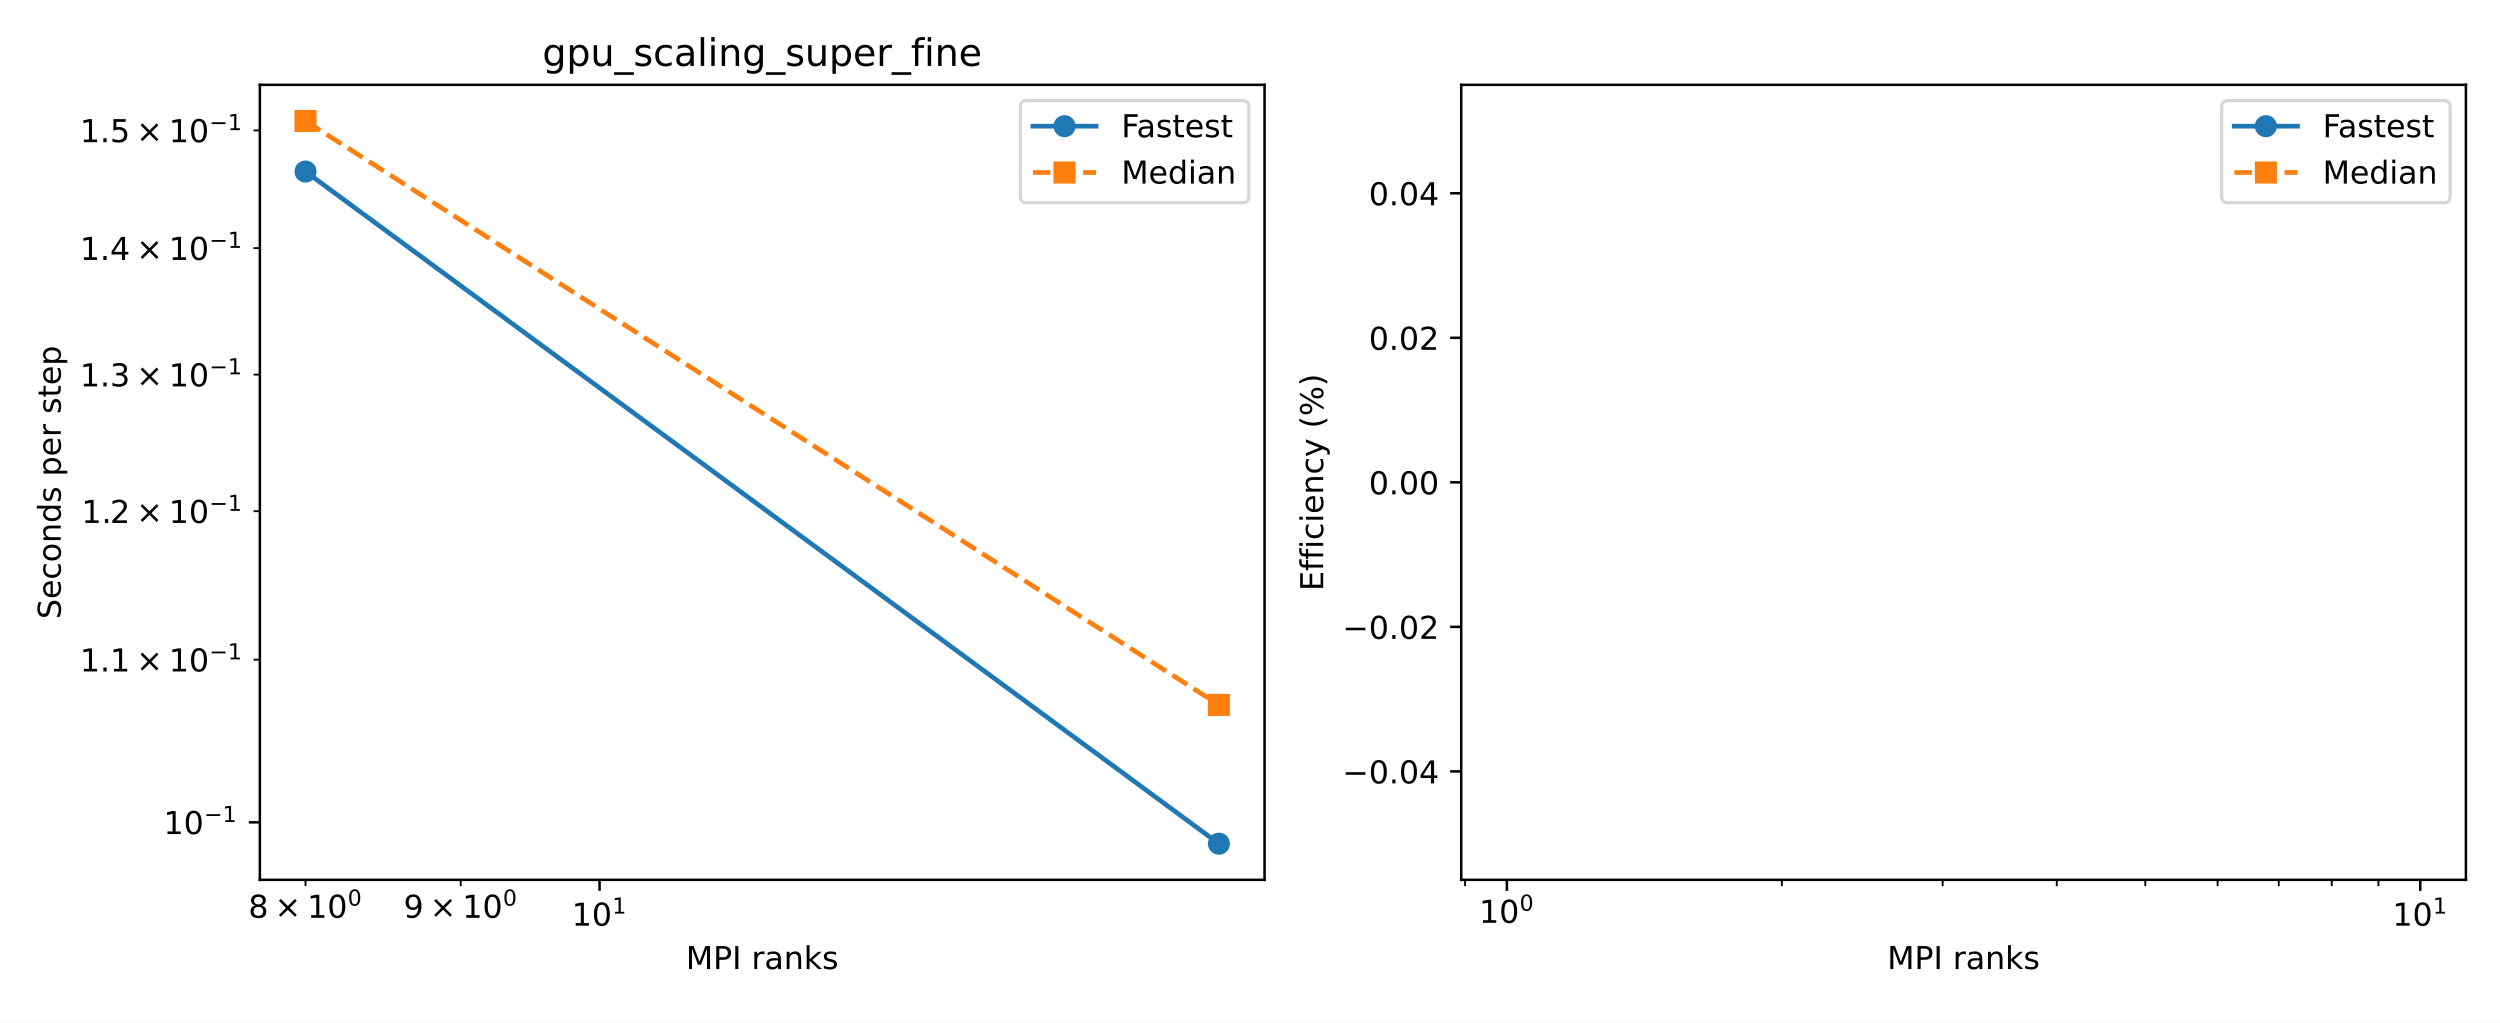
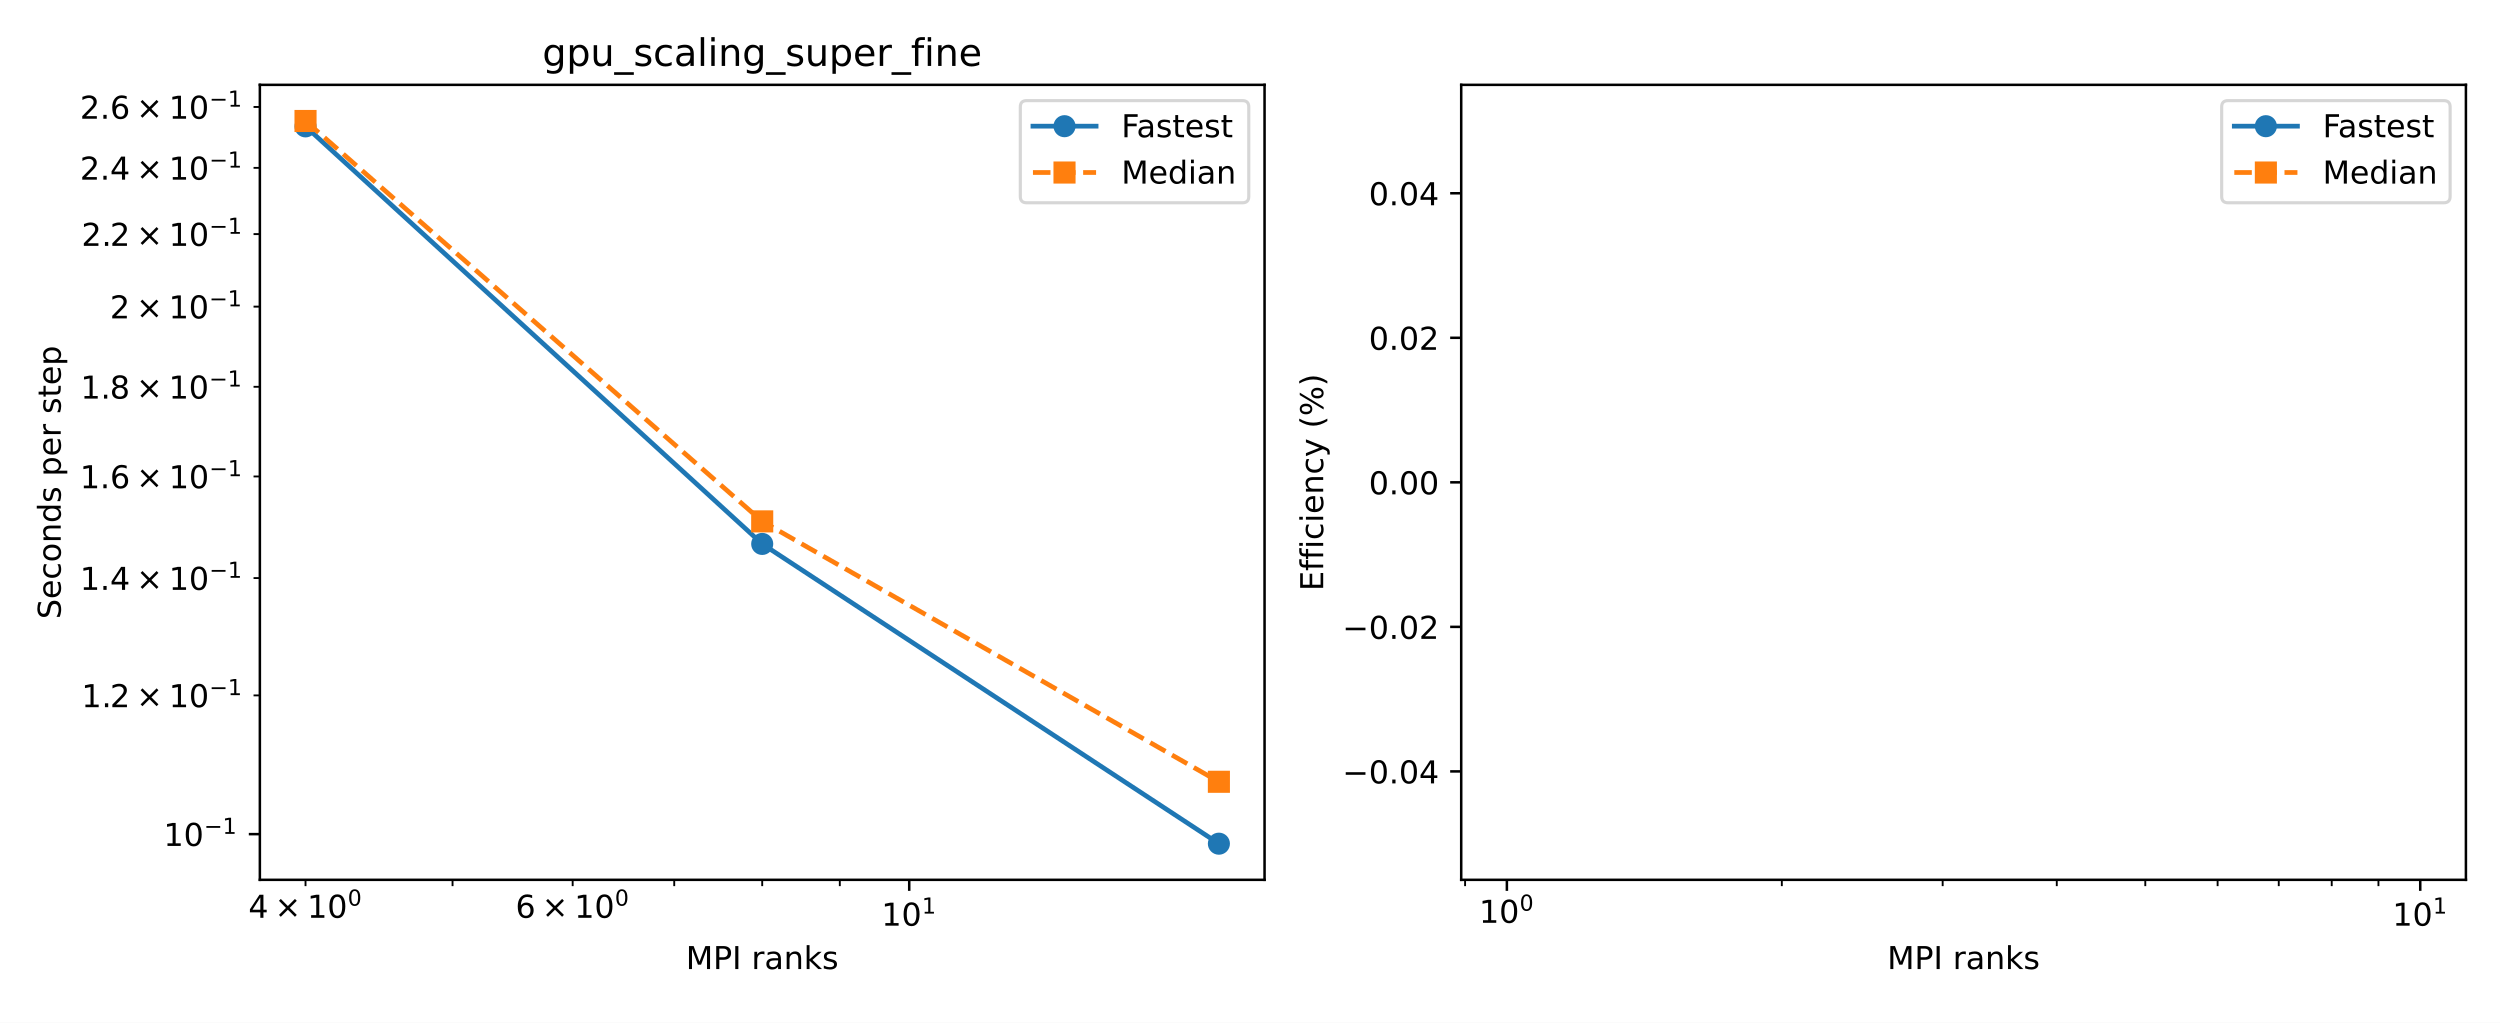
<svg xmlns="http://www.w3.org/2000/svg" xmlns:xlink="http://www.w3.org/1999/xlink" width="792pt" height="324pt" viewBox="0 0 792 324" version="1.1">
  <defs>
    <style type="text/css">*{stroke-linejoin: round; stroke-linecap: butt}</style>
  </defs>
  <g id="figure_1">
    <g id="patch_1">
      <path d="M 0 324 L 792 324 L 792 0 L 0 0 z " style="fill: #ffffff" />
    </g>
    <g id="axes_1">
      <g id="patch_2">
        <path d="M 82.323 278.728 L 400.611 278.728 L 400.611 26.88 L 82.323 26.88 z " style="fill: #ffffff" />
      </g>
      <g id="matplotlib.axis_1">
        <g id="xtick_1">
          <g id="line2d_1">
            <defs>
              <path id="m915a4b6a7f" d="M 0 0 L 0 3.5 " style="stroke: #000000; stroke-width: 0.8" />
            </defs>
            <g>
-               <use xlink:href="#m915a4b6a7f" x="189.941" y="278.728" style="stroke: #000000; stroke-width: 0.8" />
+               <use xlink:href="#m915a4b6a7f" x="288.042" y="278.728" style="stroke: #000000; stroke-width: 0.8" />
            </g>
          </g>
          <g id="text_1">
-             <g transform="translate(181.1412 293.3264)">
+             <g transform="translate(279.2424 293.3264)">
              <text>
                <tspan x="0" y="-0.064" style="font-size: 10px; font-family: 'DejaVu Sans'">1</tspan>
                <tspan x="6.362" y="-0.064" style="font-size: 10px; font-family: 'DejaVu Sans'">0</tspan>
                <tspan x="12.82" y="-3.892" style="font-size: 7px; font-family: 'DejaVu Sans'">1</tspan>
              </text>
            </g>
          </g>
        </g>
        <g id="xtick_2">
          <g id="line2d_2">
            <defs>
              <path id="m72433dea88" d="M 0 0 L 0 2 " style="stroke: #000000; stroke-width: 0.6" />
            </defs>
            <g>
              <use xlink:href="#m72433dea88" x="96.79" y="278.728" style="stroke: #000000; stroke-width: 0.6" />
            </g>
          </g>
          <g id="text_2">
            <g transform="translate(78.69025 291.7264)">
              <text>
-                 <tspan x="0" y="-0.977" style="font-size: 10px; font-family: 'DejaVu Sans'">8</tspan>
+                 <tspan x="0" y="-0.977" style="font-size: 10px; font-family: 'DejaVu Sans'">4</tspan>
                <tspan x="8.311" y="-0.977" style="font-size: 10px; font-family: 'DejaVu Sans'">×</tspan>
                <tspan x="18.638" y="-0.977" style="font-size: 10px; font-family: 'DejaVu Sans'">1</tspan>
                <tspan x="25" y="-0.977" style="font-size: 10px; font-family: 'DejaVu Sans'">0</tspan>
                <tspan x="31.458" y="-4.805" style="font-size: 7px; font-family: 'DejaVu Sans'">0</tspan>
              </text>
            </g>
          </g>
        </g>
        <g id="xtick_3">
          <g id="line2d_3">
            <g>
-               <use xlink:href="#m72433dea88" x="145.959" y="278.728" style="stroke: #000000; stroke-width: 0.6" />
+               <use xlink:href="#m72433dea88" x="143.366" y="278.728" style="stroke: #000000; stroke-width: 0.6" />
+             </g>
+           </g>
+         </g>
+         <g id="xtick_4">
+           <g id="line2d_4">
+             <g>
+               <use xlink:href="#m72433dea88" x="181.421" y="278.728" style="stroke: #000000; stroke-width: 0.6" />
            </g>
          </g>
          <g id="text_3">
-             <g transform="translate(127.8586 291.7264)">
-               <text>
-                 <tspan x="0" y="-0.977" style="font-size: 10px; font-family: 'DejaVu Sans'">9</tspan>
+             <g transform="translate(163.3207 291.7264)">
+               <text>
+                 <tspan x="0" y="-0.977" style="font-size: 10px; font-family: 'DejaVu Sans'">6</tspan>
                <tspan x="8.311" y="-0.977" style="font-size: 10px; font-family: 'DejaVu Sans'">×</tspan>
                <tspan x="18.638" y="-0.977" style="font-size: 10px; font-family: 'DejaVu Sans'">1</tspan>
                <tspan x="25" y="-0.977" style="font-size: 10px; font-family: 'DejaVu Sans'">0</tspan>
                <tspan x="31.458" y="-4.805" style="font-size: 7px; font-family: 'DejaVu Sans'">0</tspan>
              </text>
            </g>
          </g>
        </g>
+         <g id="xtick_5">
+           <g id="line2d_5">
+             <g>
+               <use xlink:href="#m72433dea88" x="213.596" y="278.728" style="stroke: #000000; stroke-width: 0.6" />
+             </g>
+           </g>
+         </g>
+         <g id="xtick_6">
+           <g id="line2d_6">
+             <g>
+               <use xlink:href="#m72433dea88" x="241.467" y="278.728" style="stroke: #000000; stroke-width: 0.6" />
+             </g>
+           </g>
+         </g>
+         <g id="xtick_7">
+           <g id="line2d_7">
+             <g>
+               <use xlink:href="#m72433dea88" x="266.051" y="278.728" style="stroke: #000000; stroke-width: 0.6" />
+             </g>
+           </g>
+         </g>
        <g id="text_4">
          <text style="font-size: 10px; font-family: 'DejaVu Sans', 'Bitstream Vera Sans', 'Computer Modern Sans Serif', 'Lucida Grande', 'Verdana', 'Geneva', 'Lucid', 'Arial', 'Helvetica', 'Avant Garde', sans-serif; text-anchor: middle" x="241.467" y="307.005" transform="rotate(-0 241.4669 307.0046)">MPI ranks</text>
        </g>
      </g>
      <g id="matplotlib.axis_2">
        <g id="ytick_1">
-           <g id="line2d_4">
+           <g id="line2d_8">
            <defs>
              <path id="mc665064905" d="M 0 0 L -3.5 0 " style="stroke: #000000; stroke-width: 0.8" />
            </defs>
            <g>
-               <use xlink:href="#mc665064905" x="82.323" y="260.509" style="stroke: #000000; stroke-width: 0.8" />
+               <use xlink:href="#mc665064905" x="82.323" y="264.261" style="stroke: #000000; stroke-width: 0.8" />
            </g>
          </g>
          <g id="text_5">
-             <g transform="translate(51.82259 264.3085)">
+             <g transform="translate(51.82259 268.0599)">
              <text>
                <tspan x="0" y="-0.064" style="font-size: 10px; font-family: 'DejaVu Sans'">1</tspan>
                <tspan x="6.362" y="-0.064" style="font-size: 10px; font-family: 'DejaVu Sans'">0</tspan>
                <tspan x="12.82" y="-3.892" style="font-size: 7px; font-family: 'DejaVu Sans'">−</tspan>
                <tspan x="18.686" y="-3.892" style="font-size: 7px; font-family: 'DejaVu Sans'">1</tspan>
              </text>
            </g>
          </g>
        </g>
        <g id="ytick_2">
-           <g id="line2d_5">
+           <g id="line2d_9">
            <defs>
              <path id="m3884b080c1" d="M 0 0 L -2 0 " style="stroke: #000000; stroke-width: 0.6" />
            </defs>
            <g>
-               <use xlink:href="#m3884b080c1" x="82.323" y="208.983" style="stroke: #000000; stroke-width: 0.6" />
+               <use xlink:href="#m3884b080c1" x="82.323" y="220.303" style="stroke: #000000; stroke-width: 0.6" />
            </g>
          </g>
          <g id="text_6">
-             <g transform="translate(25.32259 212.7821)">
-               <text>
-                 <tspan x="0" y="-0.064" style="font-size: 10px; font-family: 'DejaVu Sans'">1</tspan>
-                 <tspan x="6.362" y="-0.064" style="font-size: 10px; font-family: 'DejaVu Sans'">.</tspan>
-                 <tspan x="9.541" y="-0.064" style="font-size: 10px; font-family: 'DejaVu Sans'">1</tspan>
-                 <tspan x="17.852" y="-0.064" style="font-size: 10px; font-family: 'DejaVu Sans'">×</tspan>
-                 <tspan x="28.179" y="-0.064" style="font-size: 10px; font-family: 'DejaVu Sans'">1</tspan>
-                 <tspan x="34.541" y="-0.064" style="font-size: 10px; font-family: 'DejaVu Sans'">0</tspan>
-                 <tspan x="40.999" y="-3.892" style="font-size: 7px; font-family: 'DejaVu Sans'">−</tspan>
-                 <tspan x="46.864" y="-3.892" style="font-size: 7px; font-family: 'DejaVu Sans'">1</tspan>
-               </text>
-             </g>
-           </g>
-         </g>
-         <g id="ytick_3">
-           <g id="line2d_6">
-             <g>
-               <use xlink:href="#m3884b080c1" x="82.323" y="161.943" style="stroke: #000000; stroke-width: 0.6" />
-             </g>
-           </g>
-           <g id="text_7">
-             <g transform="translate(25.82259 165.7422)">
+             <g transform="translate(25.82259 224.1022)">
              <text>
                <tspan x="0" y="-0.064" style="font-size: 10px; font-family: 'DejaVu Sans'">1</tspan>
                <tspan x="6.362" y="-0.064" style="font-size: 10px; font-family: 'DejaVu Sans'">.</tspan>
                <tspan x="9.041" y="-0.064" style="font-size: 10px; font-family: 'DejaVu Sans'">2</tspan>
                <tspan x="17.352" y="-0.064" style="font-size: 10px; font-family: 'DejaVu Sans'">×</tspan>
                <tspan x="27.679" y="-0.064" style="font-size: 10px; font-family: 'DejaVu Sans'">1</tspan>
                <tspan x="34.041" y="-0.064" style="font-size: 10px; font-family: 'DejaVu Sans'">0</tspan>
                <tspan x="40.499" y="-3.892" style="font-size: 7px; font-family: 'DejaVu Sans'">−</tspan>
                <tspan x="46.364" y="-3.892" style="font-size: 7px; font-family: 'DejaVu Sans'">1</tspan>
              </text>
            </g>
          </g>
        </g>
-         <g id="ytick_4">
-           <g id="line2d_7">
-             <g>
-               <use xlink:href="#m3884b080c1" x="82.323" y="118.671" style="stroke: #000000; stroke-width: 0.6" />
-             </g>
-           </g>
-           <g id="text_8">
-             <g transform="translate(25.32259 122.4698)">
-               <text>
-                 <tspan x="0" y="-0.064" style="font-size: 10px; font-family: 'DejaVu Sans'">1</tspan>
-                 <tspan x="6.362" y="-0.064" style="font-size: 10px; font-family: 'DejaVu Sans'">.</tspan>
-                 <tspan x="9.541" y="-0.064" style="font-size: 10px; font-family: 'DejaVu Sans'">3</tspan>
-                 <tspan x="17.852" y="-0.064" style="font-size: 10px; font-family: 'DejaVu Sans'">×</tspan>
-                 <tspan x="28.179" y="-0.064" style="font-size: 10px; font-family: 'DejaVu Sans'">1</tspan>
-                 <tspan x="34.541" y="-0.064" style="font-size: 10px; font-family: 'DejaVu Sans'">0</tspan>
-                 <tspan x="40.999" y="-3.892" style="font-size: 7px; font-family: 'DejaVu Sans'">−</tspan>
-                 <tspan x="46.864" y="-3.892" style="font-size: 7px; font-family: 'DejaVu Sans'">1</tspan>
-               </text>
-             </g>
-           </g>
-         </g>
-         <g id="ytick_5">
-           <g id="line2d_8">
-             <g>
-               <use xlink:href="#m3884b080c1" x="82.323" y="78.606" style="stroke: #000000; stroke-width: 0.6" />
-             </g>
-           </g>
-           <g id="text_9">
-             <g transform="translate(25.32259 82.4057)">
+         <g id="ytick_3">
+           <g id="line2d_10">
+             <g>
+               <use xlink:href="#m3884b080c1" x="82.323" y="183.137" style="stroke: #000000; stroke-width: 0.6" />
+             </g>
+           </g>
+           <g id="text_7">
+             <g transform="translate(25.32259 186.9365)">
              <text>
                <tspan x="0" y="-0.064" style="font-size: 10px; font-family: 'DejaVu Sans'">1</tspan>
                <tspan x="6.362" y="-0.064" style="font-size: 10px; font-family: 'DejaVu Sans'">.</tspan>
                <tspan x="9.541" y="-0.064" style="font-size: 10px; font-family: 'DejaVu Sans'">4</tspan>
                <tspan x="17.852" y="-0.064" style="font-size: 10px; font-family: 'DejaVu Sans'">×</tspan>
                <tspan x="28.179" y="-0.064" style="font-size: 10px; font-family: 'DejaVu Sans'">1</tspan>
                <tspan x="34.541" y="-0.064" style="font-size: 10px; font-family: 'DejaVu Sans'">0</tspan>
                <tspan x="40.999" y="-3.892" style="font-size: 7px; font-family: 'DejaVu Sans'">−</tspan>
                <tspan x="46.864" y="-3.892" style="font-size: 7px; font-family: 'DejaVu Sans'">1</tspan>
              </text>
            </g>
          </g>
        </g>
-         <g id="ytick_6">
-           <g id="line2d_9">
-             <g>
-               <use xlink:href="#m3884b080c1" x="82.323" y="41.308" style="stroke: #000000; stroke-width: 0.6" />
-             </g>
-           </g>
-           <g id="text_10">
-             <g transform="translate(25.32259 45.10695)">
-               <text>
-                 <tspan x="0" y="-0.064" style="font-size: 10px; font-family: 'DejaVu Sans'">1</tspan>
-                 <tspan x="6.362" y="-0.064" style="font-size: 10px; font-family: 'DejaVu Sans'">.</tspan>
-                 <tspan x="9.541" y="-0.064" style="font-size: 10px; font-family: 'DejaVu Sans'">5</tspan>
+         <g id="ytick_4">
+           <g id="line2d_11">
+             <g>
+               <use xlink:href="#m3884b080c1" x="82.323" y="150.943" style="stroke: #000000; stroke-width: 0.6" />
+             </g>
+           </g>
+           <g id="text_8">
+             <g transform="translate(25.32259 154.7421)">
+               <text>
+                 <tspan x="0" y="-0.064" style="font-size: 10px; font-family: 'DejaVu Sans'">1</tspan>
+                 <tspan x="6.362" y="-0.064" style="font-size: 10px; font-family: 'DejaVu Sans'">.</tspan>
+                 <tspan x="9.541" y="-0.064" style="font-size: 10px; font-family: 'DejaVu Sans'">6</tspan>
                <tspan x="17.852" y="-0.064" style="font-size: 10px; font-family: 'DejaVu Sans'">×</tspan>
                <tspan x="28.179" y="-0.064" style="font-size: 10px; font-family: 'DejaVu Sans'">1</tspan>
                <tspan x="34.541" y="-0.064" style="font-size: 10px; font-family: 'DejaVu Sans'">0</tspan>
                <tspan x="40.999" y="-3.892" style="font-size: 7px; font-family: 'DejaVu Sans'">−</tspan>
                <tspan x="46.864" y="-3.892" style="font-size: 7px; font-family: 'DejaVu Sans'">1</tspan>
              </text>
            </g>
          </g>
        </g>
-         <g id="text_11">
+         <g id="ytick_5">
+           <g id="line2d_12">
+             <g>
+               <use xlink:href="#m3884b080c1" x="82.323" y="122.545" style="stroke: #000000; stroke-width: 0.6" />
+             </g>
+           </g>
+           <g id="text_9">
+             <g transform="translate(25.52259 126.3447)">
+               <text>
+                 <tspan x="0" y="-0.064" style="font-size: 10px; font-family: 'DejaVu Sans'">1</tspan>
+                 <tspan x="6.362" y="-0.064" style="font-size: 10px; font-family: 'DejaVu Sans'">.</tspan>
+                 <tspan x="9.291" y="-0.064" style="font-size: 10px; font-family: 'DejaVu Sans'">8</tspan>
+                 <tspan x="17.602" y="-0.064" style="font-size: 10px; font-family: 'DejaVu Sans'">×</tspan>
+                 <tspan x="27.929" y="-0.064" style="font-size: 10px; font-family: 'DejaVu Sans'">1</tspan>
+                 <tspan x="34.291" y="-0.064" style="font-size: 10px; font-family: 'DejaVu Sans'">0</tspan>
+                 <tspan x="40.749" y="-3.892" style="font-size: 7px; font-family: 'DejaVu Sans'">−</tspan>
+                 <tspan x="46.614" y="-3.892" style="font-size: 7px; font-family: 'DejaVu Sans'">1</tspan>
+               </text>
+             </g>
+           </g>
+         </g>
+         <g id="ytick_6">
+           <g id="line2d_13">
+             <g>
+               <use xlink:href="#m3884b080c1" x="82.323" y="97.143" style="stroke: #000000; stroke-width: 0.6" />
+             </g>
+           </g>
+           <g id="text_10">
+             <g transform="translate(34.82259 100.9423)">
+               <text>
+                 <tspan x="0" y="-0.064" style="font-size: 10px; font-family: 'DejaVu Sans'">2</tspan>
+                 <tspan x="8.311" y="-0.064" style="font-size: 10px; font-family: 'DejaVu Sans'">×</tspan>
+                 <tspan x="18.638" y="-0.064" style="font-size: 10px; font-family: 'DejaVu Sans'">1</tspan>
+                 <tspan x="25" y="-0.064" style="font-size: 10px; font-family: 'DejaVu Sans'">0</tspan>
+                 <tspan x="31.458" y="-3.892" style="font-size: 7px; font-family: 'DejaVu Sans'">−</tspan>
+                 <tspan x="37.323" y="-3.892" style="font-size: 7px; font-family: 'DejaVu Sans'">1</tspan>
+               </text>
+             </g>
+           </g>
+         </g>
+         <g id="ytick_7">
+           <g id="line2d_14">
+             <g>
+               <use xlink:href="#m3884b080c1" x="82.323" y="74.164" style="stroke: #000000; stroke-width: 0.6" />
+             </g>
+           </g>
+           <g id="text_11">
+             <g transform="translate(25.82259 77.96303)">
+               <text>
+                 <tspan x="0" y="-0.064" style="font-size: 10px; font-family: 'DejaVu Sans'">2</tspan>
+                 <tspan x="6.362" y="-0.064" style="font-size: 10px; font-family: 'DejaVu Sans'">.</tspan>
+                 <tspan x="9.041" y="-0.064" style="font-size: 10px; font-family: 'DejaVu Sans'">2</tspan>
+                 <tspan x="17.352" y="-0.064" style="font-size: 10px; font-family: 'DejaVu Sans'">×</tspan>
+                 <tspan x="27.679" y="-0.064" style="font-size: 10px; font-family: 'DejaVu Sans'">1</tspan>
+                 <tspan x="34.041" y="-0.064" style="font-size: 10px; font-family: 'DejaVu Sans'">0</tspan>
+                 <tspan x="40.499" y="-3.892" style="font-size: 7px; font-family: 'DejaVu Sans'">−</tspan>
+                 <tspan x="46.364" y="-3.892" style="font-size: 7px; font-family: 'DejaVu Sans'">1</tspan>
+               </text>
+             </g>
+           </g>
+         </g>
+         <g id="ytick_8">
+           <g id="line2d_15">
+             <g>
+               <use xlink:href="#m3884b080c1" x="82.323" y="53.185" style="stroke: #000000; stroke-width: 0.6" />
+             </g>
+           </g>
+           <g id="text_12">
+             <g transform="translate(25.32259 56.98461)">
+               <text>
+                 <tspan x="0" y="-0.064" style="font-size: 10px; font-family: 'DejaVu Sans'">2</tspan>
+                 <tspan x="6.362" y="-0.064" style="font-size: 10px; font-family: 'DejaVu Sans'">.</tspan>
+                 <tspan x="9.541" y="-0.064" style="font-size: 10px; font-family: 'DejaVu Sans'">4</tspan>
+                 <tspan x="17.852" y="-0.064" style="font-size: 10px; font-family: 'DejaVu Sans'">×</tspan>
+                 <tspan x="28.179" y="-0.064" style="font-size: 10px; font-family: 'DejaVu Sans'">1</tspan>
+                 <tspan x="34.541" y="-0.064" style="font-size: 10px; font-family: 'DejaVu Sans'">0</tspan>
+                 <tspan x="40.999" y="-3.892" style="font-size: 7px; font-family: 'DejaVu Sans'">−</tspan>
+                 <tspan x="46.864" y="-3.892" style="font-size: 7px; font-family: 'DejaVu Sans'">1</tspan>
+               </text>
+             </g>
+           </g>
+         </g>
+         <g id="ytick_9">
+           <g id="line2d_16">
+             <g>
+               <use xlink:href="#m3884b080c1" x="82.323" y="33.887" style="stroke: #000000; stroke-width: 0.6" />
+             </g>
+           </g>
+           <g id="text_13">
+             <g transform="translate(25.32259 37.68634)">
+               <text>
+                 <tspan x="0" y="-0.064" style="font-size: 10px; font-family: 'DejaVu Sans'">2</tspan>
+                 <tspan x="6.362" y="-0.064" style="font-size: 10px; font-family: 'DejaVu Sans'">.</tspan>
+                 <tspan x="9.541" y="-0.064" style="font-size: 10px; font-family: 'DejaVu Sans'">6</tspan>
+                 <tspan x="17.852" y="-0.064" style="font-size: 10px; font-family: 'DejaVu Sans'">×</tspan>
+                 <tspan x="28.179" y="-0.064" style="font-size: 10px; font-family: 'DejaVu Sans'">1</tspan>
+                 <tspan x="34.541" y="-0.064" style="font-size: 10px; font-family: 'DejaVu Sans'">0</tspan>
+                 <tspan x="40.999" y="-3.892" style="font-size: 7px; font-family: 'DejaVu Sans'">−</tspan>
+                 <tspan x="46.864" y="-3.892" style="font-size: 7px; font-family: 'DejaVu Sans'">1</tspan>
+               </text>
+             </g>
+           </g>
+         </g>
+         <g id="text_14">
          <text style="font-size: 10px; font-family: 'DejaVu Sans', 'Bitstream Vera Sans', 'Computer Modern Sans Serif', 'Lucida Grande', 'Verdana', 'Geneva', 'Lucid', 'Arial', 'Helvetica', 'Avant Garde', sans-serif; text-anchor: middle" x="19.243" y="152.804" transform="rotate(-90 19.2429 152.804)">Seconds per step</text>
        </g>
      </g>
-       <g id="line2d_10">
-         <path d="M 96.79 54.343 L 386.144 267.28 " clip-path="url(#p306e6d7be3)" style="fill: none; stroke: #1f77b4; stroke-width: 1.5; stroke-linecap: square" />
+       <g id="line2d_17">
+         <path d="M 96.79 40.038 L 241.467 172.317 L 386.144 267.28 " clip-path="url(#p306e6d7be3)" style="fill: none; stroke: #1f77b4; stroke-width: 1.5; stroke-linecap: square" />
        <defs>
          <path id="mfb15104b4f" d="M 0 3 C 0.796 3 1.559 2.684 2.121 2.121 C 2.684 1.559 3 0.796 3 0 C 3 -0.796 2.684 -1.559 2.121 -2.121 C 1.559 -2.684 0.796 -3 0 -3 C -0.796 -3 -1.559 -2.684 -2.121 -2.121 C -2.684 -1.559 -3 -0.796 -3 0 C -3 0.796 -2.684 1.559 -2.121 2.121 C -1.559 2.684 -0.796 3 0 3 z " style="stroke: #1f77b4" />
        </defs>
        <g clip-path="url(#p306e6d7be3)">
-           <use xlink:href="#mfb15104b4f" x="96.79" y="54.343" style="fill: #1f77b4; stroke: #1f77b4" />
+           <use xlink:href="#mfb15104b4f" x="96.79" y="40.038" style="fill: #1f77b4; stroke: #1f77b4" />
+           <use xlink:href="#mfb15104b4f" x="241.467" y="172.317" style="fill: #1f77b4; stroke: #1f77b4" />
          <use xlink:href="#mfb15104b4f" x="386.144" y="267.28" style="fill: #1f77b4; stroke: #1f77b4" />
        </g>
      </g>
-       <g id="line2d_11">
-         <path d="M 96.79 38.328 L 386.144 223.304 " clip-path="url(#p306e6d7be3)" style="fill: none; stroke-dasharray: 5.55,2.4; stroke-dashoffset: 0; stroke: #ff7f0e; stroke-width: 1.5" />
+       <g id="line2d_18">
+         <path d="M 96.79 38.328 L 241.467 165.174 L 386.144 247.668 " clip-path="url(#p306e6d7be3)" style="fill: none; stroke-dasharray: 5.55,2.4; stroke-dashoffset: 0; stroke: #ff7f0e; stroke-width: 1.5" />
        <defs>
          <path id="m5a906554f0" d="M -3 3 L 3 3 L 3 -3 L -3 -3 z " style="stroke: #ff7f0e; stroke-linejoin: miter" />
        </defs>
        <g clip-path="url(#p306e6d7be3)">
          <use xlink:href="#m5a906554f0" x="96.79" y="38.328" style="fill: #ff7f0e; stroke: #ff7f0e; stroke-linejoin: miter" />
-           <use xlink:href="#m5a906554f0" x="386.144" y="223.304" style="fill: #ff7f0e; stroke: #ff7f0e; stroke-linejoin: miter" />
+           <use xlink:href="#m5a906554f0" x="241.467" y="165.174" style="fill: #ff7f0e; stroke: #ff7f0e; stroke-linejoin: miter" />
+           <use xlink:href="#m5a906554f0" x="386.144" y="247.668" style="fill: #ff7f0e; stroke: #ff7f0e; stroke-linejoin: miter" />
        </g>
      </g>
      <g id="patch_3">
        <path d="M 82.323 278.728 L 82.323 26.88 " style="fill: none; stroke: #000000; stroke-width: 0.8; stroke-linejoin: miter; stroke-linecap: square" />
      </g>
      <g id="patch_4">
        <path d="M 400.611 278.728 L 400.611 26.88 " style="fill: none; stroke: #000000; stroke-width: 0.8; stroke-linejoin: miter; stroke-linecap: square" />
      </g>
      <g id="patch_5">
        <path d="M 82.323 278.728 L 400.611 278.728 " style="fill: none; stroke: #000000; stroke-width: 0.8; stroke-linejoin: miter; stroke-linecap: square" />
      </g>
      <g id="patch_6">
        <path d="M 82.323 26.88 L 400.611 26.88 " style="fill: none; stroke: #000000; stroke-width: 0.8; stroke-linejoin: miter; stroke-linecap: square" />
      </g>
-       <g id="text_12">
+       <g id="text_15">
        <text style="font-size: 12px; font-family: 'DejaVu Sans', 'Bitstream Vera Sans', 'Computer Modern Sans Serif', 'Lucida Grande', 'Verdana', 'Geneva', 'Lucid', 'Arial', 'Helvetica', 'Avant Garde', sans-serif; text-anchor: middle" x="241.467" y="20.88" transform="rotate(-0 241.4669 20.88)">gpu_scaling_super_fine</text>
      </g>
      <g id="legend_1">
        <g id="patch_7">
          <path d="M 325.238 64.236 L 393.611 64.236 Q 395.611 64.236 395.611 62.236 L 395.611 33.88 Q 395.611 31.88 393.611 31.88 L 325.238 31.88 Q 323.238 31.88 323.238 33.88 L 323.238 62.236 Q 323.238 64.236 325.238 64.236 z " style="fill: #ffffff; opacity: 0.8; stroke: #cccccc; stroke-linejoin: miter" />
        </g>
-         <g id="line2d_12">
+         <g id="line2d_19">
          <path d="M 327.238 39.978 L 337.238 39.978 L 347.238 39.978 " style="fill: none; stroke: #1f77b4; stroke-width: 1.5; stroke-linecap: square" />
          <g>
            <use xlink:href="#mfb15104b4f" x="337.238" y="39.978" style="fill: #1f77b4; stroke: #1f77b4" />
          </g>
        </g>
-         <g id="text_13">
+         <g id="text_16">
          <text style="font-size: 10px; font-family: 'DejaVu Sans', 'Bitstream Vera Sans', 'Computer Modern Sans Serif', 'Lucida Grande', 'Verdana', 'Geneva', 'Lucid', 'Arial', 'Helvetica', 'Avant Garde', sans-serif; text-anchor: start" x="355.238" y="43.478" transform="rotate(-0 355.2379 43.47844)">Fastest</text>
        </g>
-         <g id="line2d_13">
+         <g id="line2d_20">
          <path d="M 327.238 54.657 L 337.238 54.657 L 347.238 54.657 " style="fill: none; stroke-dasharray: 5.55,2.4; stroke-dashoffset: 0; stroke: #ff7f0e; stroke-width: 1.5" />
          <g>
            <use xlink:href="#m5a906554f0" x="337.238" y="54.657" style="fill: #ff7f0e; stroke: #ff7f0e; stroke-linejoin: miter" />
          </g>
        </g>
-         <g id="text_14">
+         <g id="text_17">
          <text style="font-size: 10px; font-family: 'DejaVu Sans', 'Bitstream Vera Sans', 'Computer Modern Sans Serif', 'Lucida Grande', 'Verdana', 'Geneva', 'Lucid', 'Arial', 'Helvetica', 'Avant Garde', sans-serif; text-anchor: start" x="355.238" y="58.157" transform="rotate(-0 355.2379 58.15656)">Median</text>
        </g>
      </g>
    </g>
    <g id="axes_2">
      <g id="patch_8">
        <path d="M 462.911 278.728 L 781.2 278.728 L 781.2 26.88 L 462.911 26.88 z " style="fill: #ffffff" />
      </g>
      <g id="matplotlib.axis_3">
-         <g id="xtick_4">
-           <g id="line2d_14">
+         <g id="xtick_8">
+           <g id="line2d_21">
            <g>
              <use xlink:href="#m915a4b6a7f" x="477.379" y="278.728" style="stroke: #000000; stroke-width: 0.8" />
            </g>
          </g>
-           <g id="text_15">
+           <g id="text_18">
            <g transform="translate(468.579 293.3264)">
              <text>
                <tspan x="0" y="-0.977" style="font-size: 10px; font-family: 'DejaVu Sans'">1</tspan>
                <tspan x="6.362" y="-0.977" style="font-size: 10px; font-family: 'DejaVu Sans'">0</tspan>
                <tspan x="12.82" y="-4.805" style="font-size: 7px; font-family: 'DejaVu Sans'">0</tspan>
              </text>
            </g>
          </g>
        </g>
-         <g id="xtick_5">
-           <g id="line2d_15">
+         <g id="xtick_9">
+           <g id="line2d_22">
            <g>
              <use xlink:href="#m915a4b6a7f" x="766.732" y="278.728" style="stroke: #000000; stroke-width: 0.8" />
            </g>
          </g>
-           <g id="text_16">
+           <g id="text_19">
            <g transform="translate(757.9323 293.3264)">
              <text>
                <tspan x="0" y="-0.064" style="font-size: 10px; font-family: 'DejaVu Sans'">1</tspan>
                <tspan x="6.362" y="-0.064" style="font-size: 10px; font-family: 'DejaVu Sans'">0</tspan>
                <tspan x="12.82" y="-3.892" style="font-size: 7px; font-family: 'DejaVu Sans'">1</tspan>
              </text>
            </g>
          </g>
        </g>
-         <g id="xtick_6">
-           <g id="line2d_16">
+         <g id="xtick_10">
+           <g id="line2d_23">
            <g>
              <use xlink:href="#m72433dea88" x="464.139" y="278.728" style="stroke: #000000; stroke-width: 0.6" />
            </g>
          </g>
        </g>
-         <g id="xtick_7">
-           <g id="line2d_17">
+         <g id="xtick_11">
+           <g id="line2d_24">
            <g>
              <use xlink:href="#m72433dea88" x="564.483" y="278.728" style="stroke: #000000; stroke-width: 0.6" />
            </g>
          </g>
        </g>
-         <g id="xtick_8">
-           <g id="line2d_18">
+         <g id="xtick_12">
+           <g id="line2d_25">
            <g>
              <use xlink:href="#m72433dea88" x="615.436" y="278.728" style="stroke: #000000; stroke-width: 0.6" />
            </g>
          </g>
        </g>
-         <g id="xtick_9">
-           <g id="line2d_19">
+         <g id="xtick_13">
+           <g id="line2d_26">
            <g>
              <use xlink:href="#m72433dea88" x="651.587" y="278.728" style="stroke: #000000; stroke-width: 0.6" />
            </g>
          </g>
        </g>
-         <g id="xtick_10">
-           <g id="line2d_20">
+         <g id="xtick_14">
+           <g id="line2d_27">
            <g>
              <use xlink:href="#m72433dea88" x="679.628" y="278.728" style="stroke: #000000; stroke-width: 0.6" />
            </g>
          </g>
        </g>
-         <g id="xtick_11">
-           <g id="line2d_21">
+         <g id="xtick_15">
+           <g id="line2d_28">
            <g>
              <use xlink:href="#m72433dea88" x="702.54" y="278.728" style="stroke: #000000; stroke-width: 0.6" />
            </g>
          </g>
        </g>
-         <g id="xtick_12">
-           <g id="line2d_22">
+         <g id="xtick_16">
+           <g id="line2d_29">
            <g>
              <use xlink:href="#m72433dea88" x="721.911" y="278.728" style="stroke: #000000; stroke-width: 0.6" />
            </g>
          </g>
        </g>
-         <g id="xtick_13">
-           <g id="line2d_23">
+         <g id="xtick_17">
+           <g id="line2d_30">
            <g>
              <use xlink:href="#m72433dea88" x="738.691" y="278.728" style="stroke: #000000; stroke-width: 0.6" />
            </g>
          </g>
        </g>
-         <g id="xtick_14">
-           <g id="line2d_24">
+         <g id="xtick_18">
+           <g id="line2d_31">
            <g>
              <use xlink:href="#m72433dea88" x="753.492" y="278.728" style="stroke: #000000; stroke-width: 0.6" />
            </g>
          </g>
        </g>
-         <g id="text_17">
+         <g id="text_20">
          <text style="font-size: 10px; font-family: 'DejaVu Sans', 'Bitstream Vera Sans', 'Computer Modern Sans Serif', 'Lucida Grande', 'Verdana', 'Geneva', 'Lucid', 'Arial', 'Helvetica', 'Avant Garde', sans-serif; text-anchor: middle" x="622.056" y="307.005" transform="rotate(-0 622.0556 307.0046)">MPI ranks</text>
        </g>
      </g>
      <g id="matplotlib.axis_4">
-         <g id="ytick_7">
-           <g id="line2d_25">
+         <g id="ytick_10">
+           <g id="line2d_32">
            <g>
              <use xlink:href="#mc665064905" x="462.911" y="244.385" style="stroke: #000000; stroke-width: 0.8" />
            </g>
          </g>
-           <g id="text_18">
+           <g id="text_21">
            <text style="font-size: 10px; font-family: 'DejaVu Sans', 'Bitstream Vera Sans', 'Computer Modern Sans Serif', 'Lucida Grande', 'Verdana', 'Geneva', 'Lucid', 'Arial', 'Helvetica', 'Avant Garde', sans-serif; text-anchor: end" x="455.911" y="248.184" transform="rotate(-0 455.9113 248.1843)">−0.04</text>
          </g>
        </g>
-         <g id="ytick_8">
-           <g id="line2d_26">
+         <g id="ytick_11">
+           <g id="line2d_33">
            <g>
              <use xlink:href="#mc665064905" x="462.911" y="198.595" style="stroke: #000000; stroke-width: 0.8" />
            </g>
          </g>
-           <g id="text_19">
+           <g id="text_22">
            <text style="font-size: 10px; font-family: 'DejaVu Sans', 'Bitstream Vera Sans', 'Computer Modern Sans Serif', 'Lucida Grande', 'Verdana', 'Geneva', 'Lucid', 'Arial', 'Helvetica', 'Avant Garde', sans-serif; text-anchor: end" x="455.911" y="202.394" transform="rotate(-0 455.9113 202.3938)">−0.02</text>
          </g>
        </g>
-         <g id="ytick_9">
-           <g id="line2d_27">
+         <g id="ytick_12">
+           <g id="line2d_34">
            <g>
              <use xlink:href="#mc665064905" x="462.911" y="152.804" style="stroke: #000000; stroke-width: 0.8" />
            </g>
          </g>
-           <g id="text_20">
+           <g id="text_23">
            <text style="font-size: 10px; font-family: 'DejaVu Sans', 'Bitstream Vera Sans', 'Computer Modern Sans Serif', 'Lucida Grande', 'Verdana', 'Geneva', 'Lucid', 'Arial', 'Helvetica', 'Avant Garde', sans-serif; text-anchor: end" x="455.911" y="156.603" transform="rotate(-0 455.9113 156.6032)">0.00</text>
          </g>
        </g>
-         <g id="ytick_10">
-           <g id="line2d_28">
+         <g id="ytick_13">
+           <g id="line2d_35">
            <g>
              <use xlink:href="#mc665064905" x="462.911" y="107.013" style="stroke: #000000; stroke-width: 0.8" />
            </g>
          </g>
-           <g id="text_21">
+           <g id="text_24">
            <text style="font-size: 10px; font-family: 'DejaVu Sans', 'Bitstream Vera Sans', 'Computer Modern Sans Serif', 'Lucida Grande', 'Verdana', 'Geneva', 'Lucid', 'Arial', 'Helvetica', 'Avant Garde', sans-serif; text-anchor: end" x="455.911" y="110.813" transform="rotate(-0 455.9113 110.8127)">0.02</text>
          </g>
        </g>
-         <g id="ytick_11">
-           <g id="line2d_29">
+         <g id="ytick_14">
+           <g id="line2d_36">
            <g>
              <use xlink:href="#mc665064905" x="462.911" y="61.223" style="stroke: #000000; stroke-width: 0.8" />
            </g>
          </g>
-           <g id="text_22">
+           <g id="text_25">
            <text style="font-size: 10px; font-family: 'DejaVu Sans', 'Bitstream Vera Sans', 'Computer Modern Sans Serif', 'Lucida Grande', 'Verdana', 'Geneva', 'Lucid', 'Arial', 'Helvetica', 'Avant Garde', sans-serif; text-anchor: end" x="455.911" y="65.022" transform="rotate(-0 455.9113 65.02213)">0.04</text>
          </g>
        </g>
-         <g id="text_23">
+         <g id="text_26">
          <text style="font-size: 10px; font-family: 'DejaVu Sans', 'Bitstream Vera Sans', 'Computer Modern Sans Serif', 'Lucida Grande', 'Verdana', 'Geneva', 'Lucid', 'Arial', 'Helvetica', 'Avant Garde', sans-serif; text-anchor: middle" x="419.186" y="152.804" transform="rotate(-90 419.1863 152.804)">Efficiency (%)</text>
        </g>
      </g>
-       <g id="line2d_30" />
-       <g id="line2d_31" />
+       <g id="line2d_37" />
+       <g id="line2d_38" />
      <g id="patch_9">
        <path d="M 462.911 278.728 L 462.911 26.88 " style="fill: none; stroke: #000000; stroke-width: 0.8; stroke-linejoin: miter; stroke-linecap: square" />
      </g>
      <g id="patch_10">
        <path d="M 781.2 278.728 L 781.2 26.88 " style="fill: none; stroke: #000000; stroke-width: 0.8; stroke-linejoin: miter; stroke-linecap: square" />
      </g>
      <g id="patch_11">
        <path d="M 462.911 278.728 L 781.2 278.728 " style="fill: none; stroke: #000000; stroke-width: 0.8; stroke-linejoin: miter; stroke-linecap: square" />
      </g>
      <g id="patch_12">
        <path d="M 462.911 26.88 L 781.2 26.88 " style="fill: none; stroke: #000000; stroke-width: 0.8; stroke-linejoin: miter; stroke-linecap: square" />
      </g>
      <g id="legend_2">
        <g id="patch_13">
          <path d="M 705.827 64.236 L 774.2 64.236 Q 776.2 64.236 776.2 62.236 L 776.2 33.88 Q 776.2 31.88 774.2 31.88 L 705.827 31.88 Q 703.827 31.88 703.827 33.88 L 703.827 62.236 Q 703.827 64.236 705.827 64.236 z " style="fill: #ffffff; opacity: 0.8; stroke: #cccccc; stroke-linejoin: miter" />
        </g>
-         <g id="line2d_32">
+         <g id="line2d_39">
          <path d="M 707.827 39.978 L 717.827 39.978 L 727.827 39.978 " style="fill: none; stroke: #1f77b4; stroke-width: 1.5; stroke-linecap: square" />
          <g>
            <use xlink:href="#mfb15104b4f" x="717.827" y="39.978" style="fill: #1f77b4; stroke: #1f77b4" />
          </g>
        </g>
-         <g id="text_24">
+         <g id="text_27">
          <text style="font-size: 10px; font-family: 'DejaVu Sans', 'Bitstream Vera Sans', 'Computer Modern Sans Serif', 'Lucida Grande', 'Verdana', 'Geneva', 'Lucid', 'Arial', 'Helvetica', 'Avant Garde', sans-serif; text-anchor: start" x="735.827" y="43.478" transform="rotate(-0 735.8266 43.47844)">Fastest</text>
        </g>
-         <g id="line2d_33">
+         <g id="line2d_40">
          <path d="M 707.827 54.657 L 717.827 54.657 L 727.827 54.657 " style="fill: none; stroke-dasharray: 5.55,2.4; stroke-dashoffset: 0; stroke: #ff7f0e; stroke-width: 1.5" />
          <g>
            <use xlink:href="#m5a906554f0" x="717.827" y="54.657" style="fill: #ff7f0e; stroke: #ff7f0e; stroke-linejoin: miter" />
          </g>
        </g>
-         <g id="text_25">
+         <g id="text_28">
          <text style="font-size: 10px; font-family: 'DejaVu Sans', 'Bitstream Vera Sans', 'Computer Modern Sans Serif', 'Lucida Grande', 'Verdana', 'Geneva', 'Lucid', 'Arial', 'Helvetica', 'Avant Garde', sans-serif; text-anchor: start" x="735.827" y="58.157" transform="rotate(-0 735.8266 58.15656)">Median</text>
        </g>
      </g>
    </g>
  </g>
  <defs>
    <clipPath id="p306e6d7be3">
      <rect x="82.323" y="26.88" width="318.289" height="251.848" />
    </clipPath>
  </defs>
</svg>
